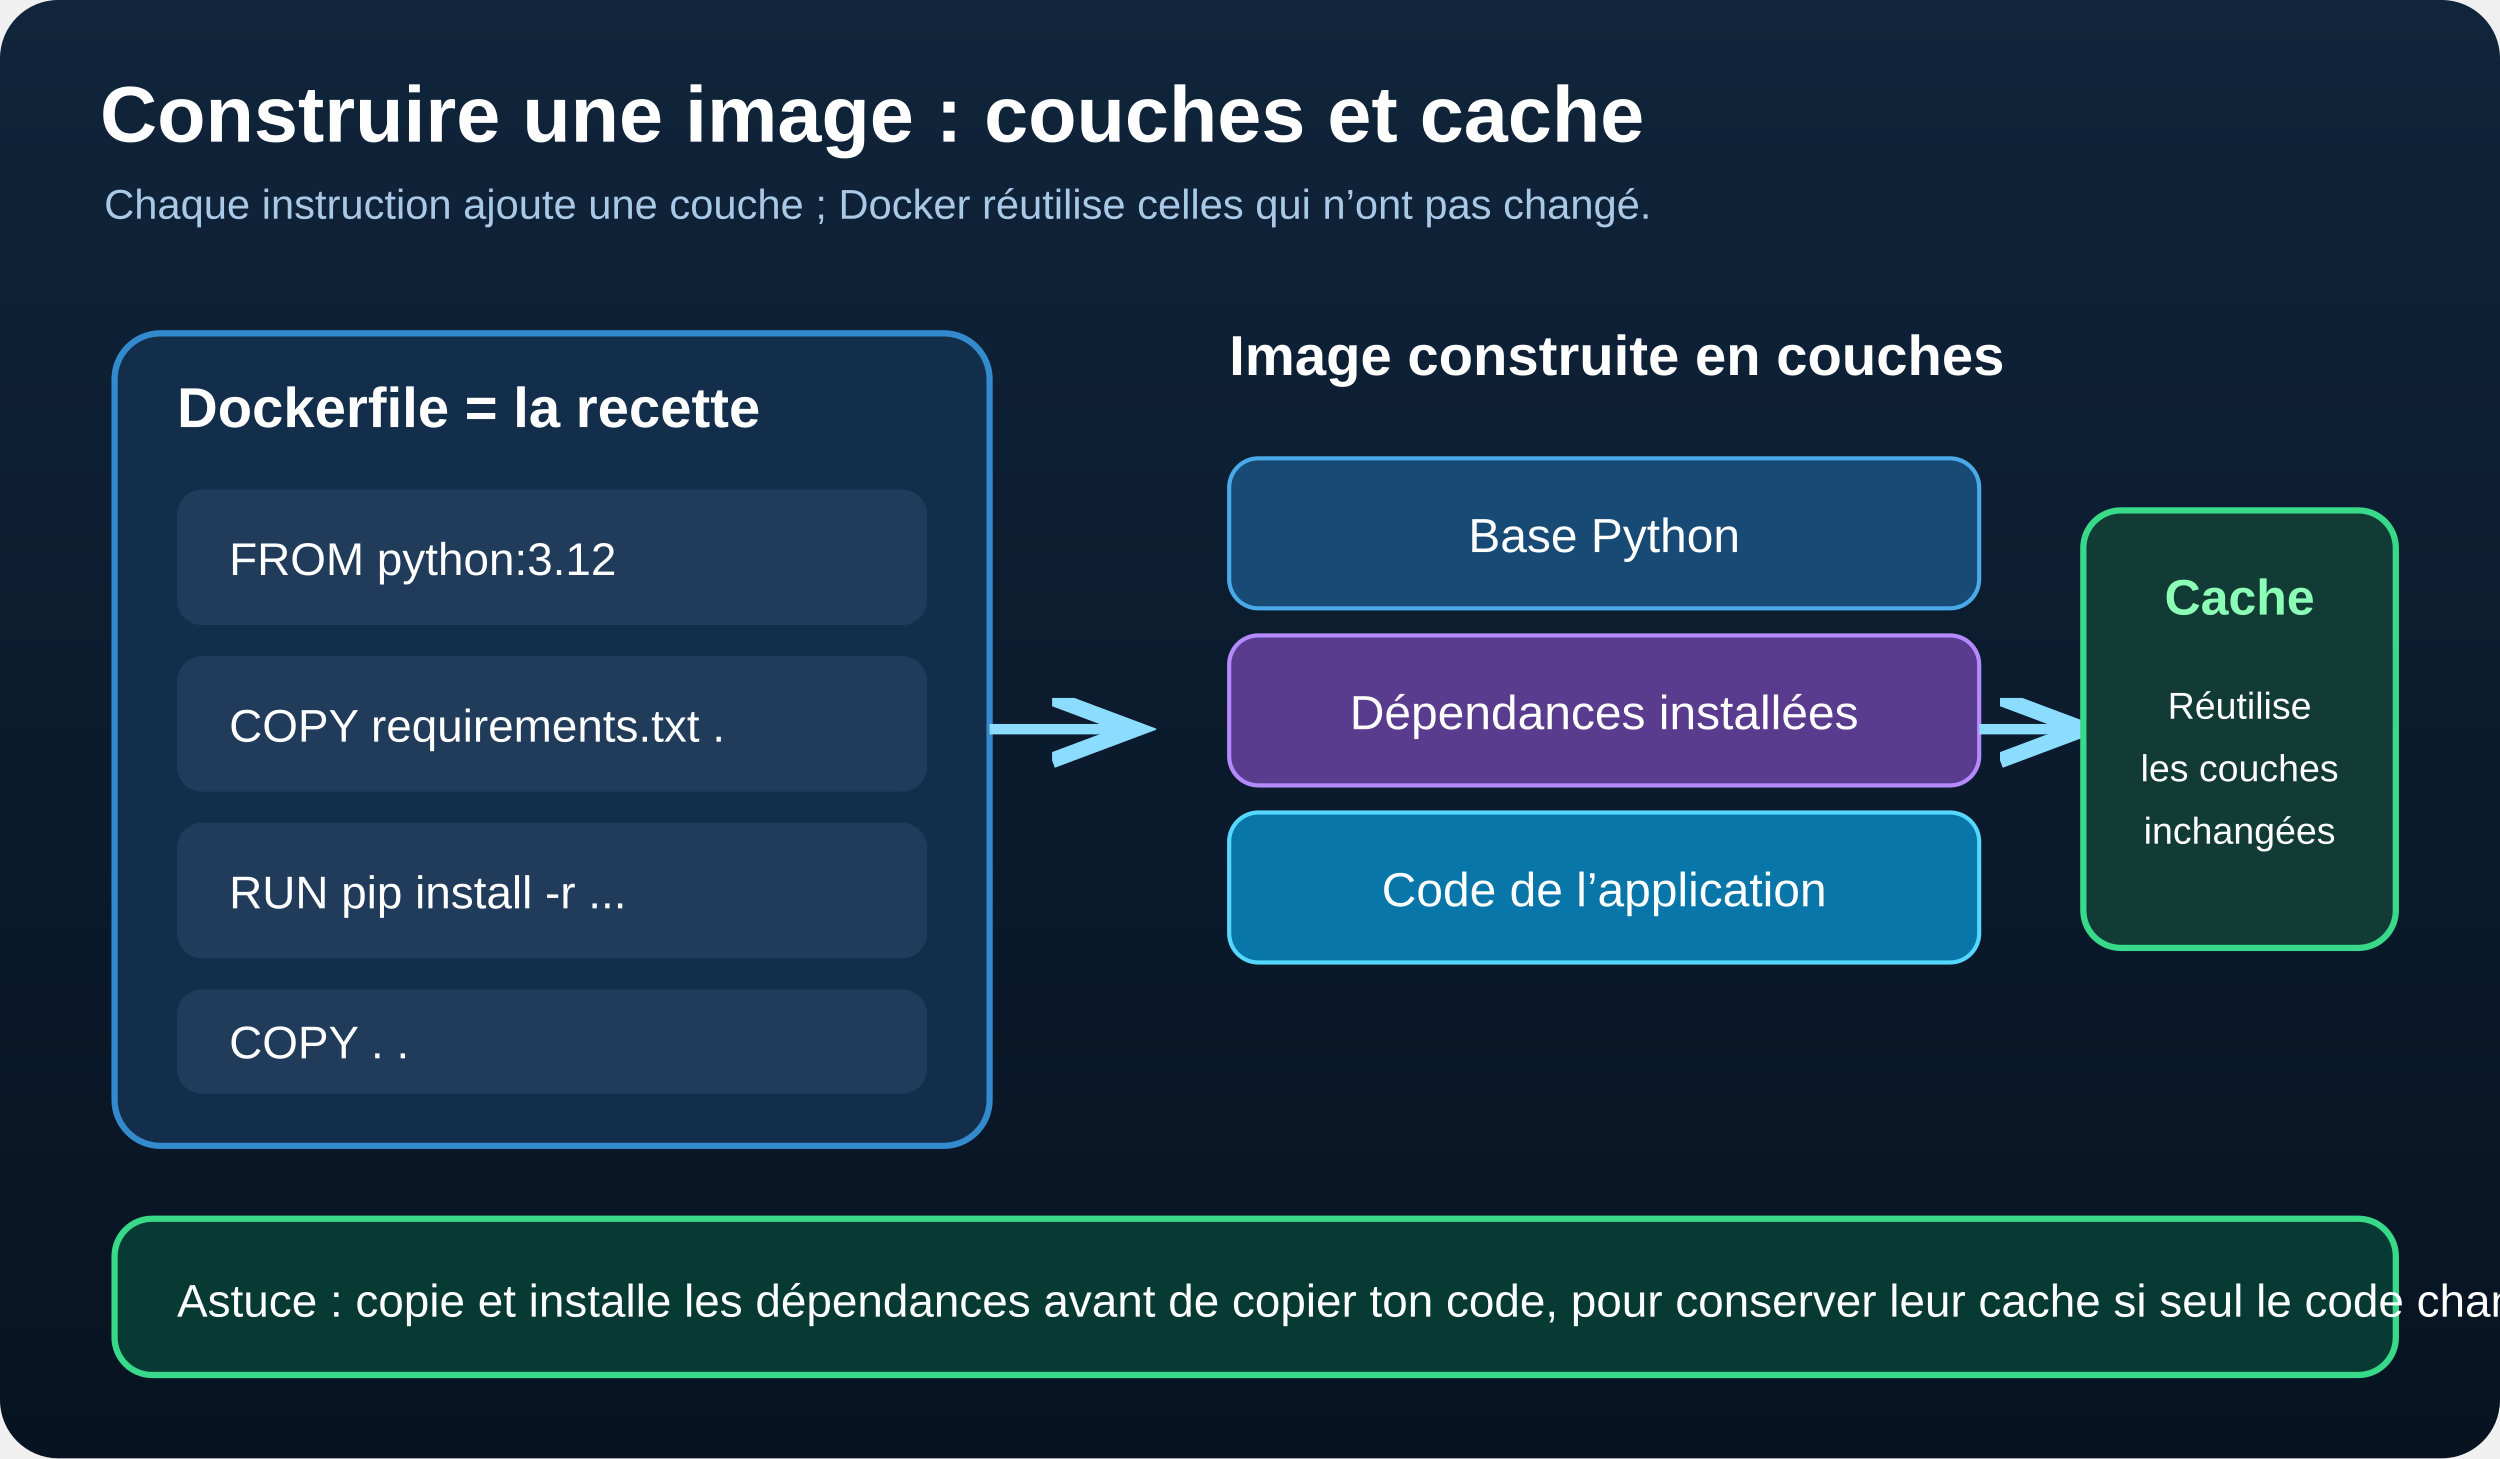
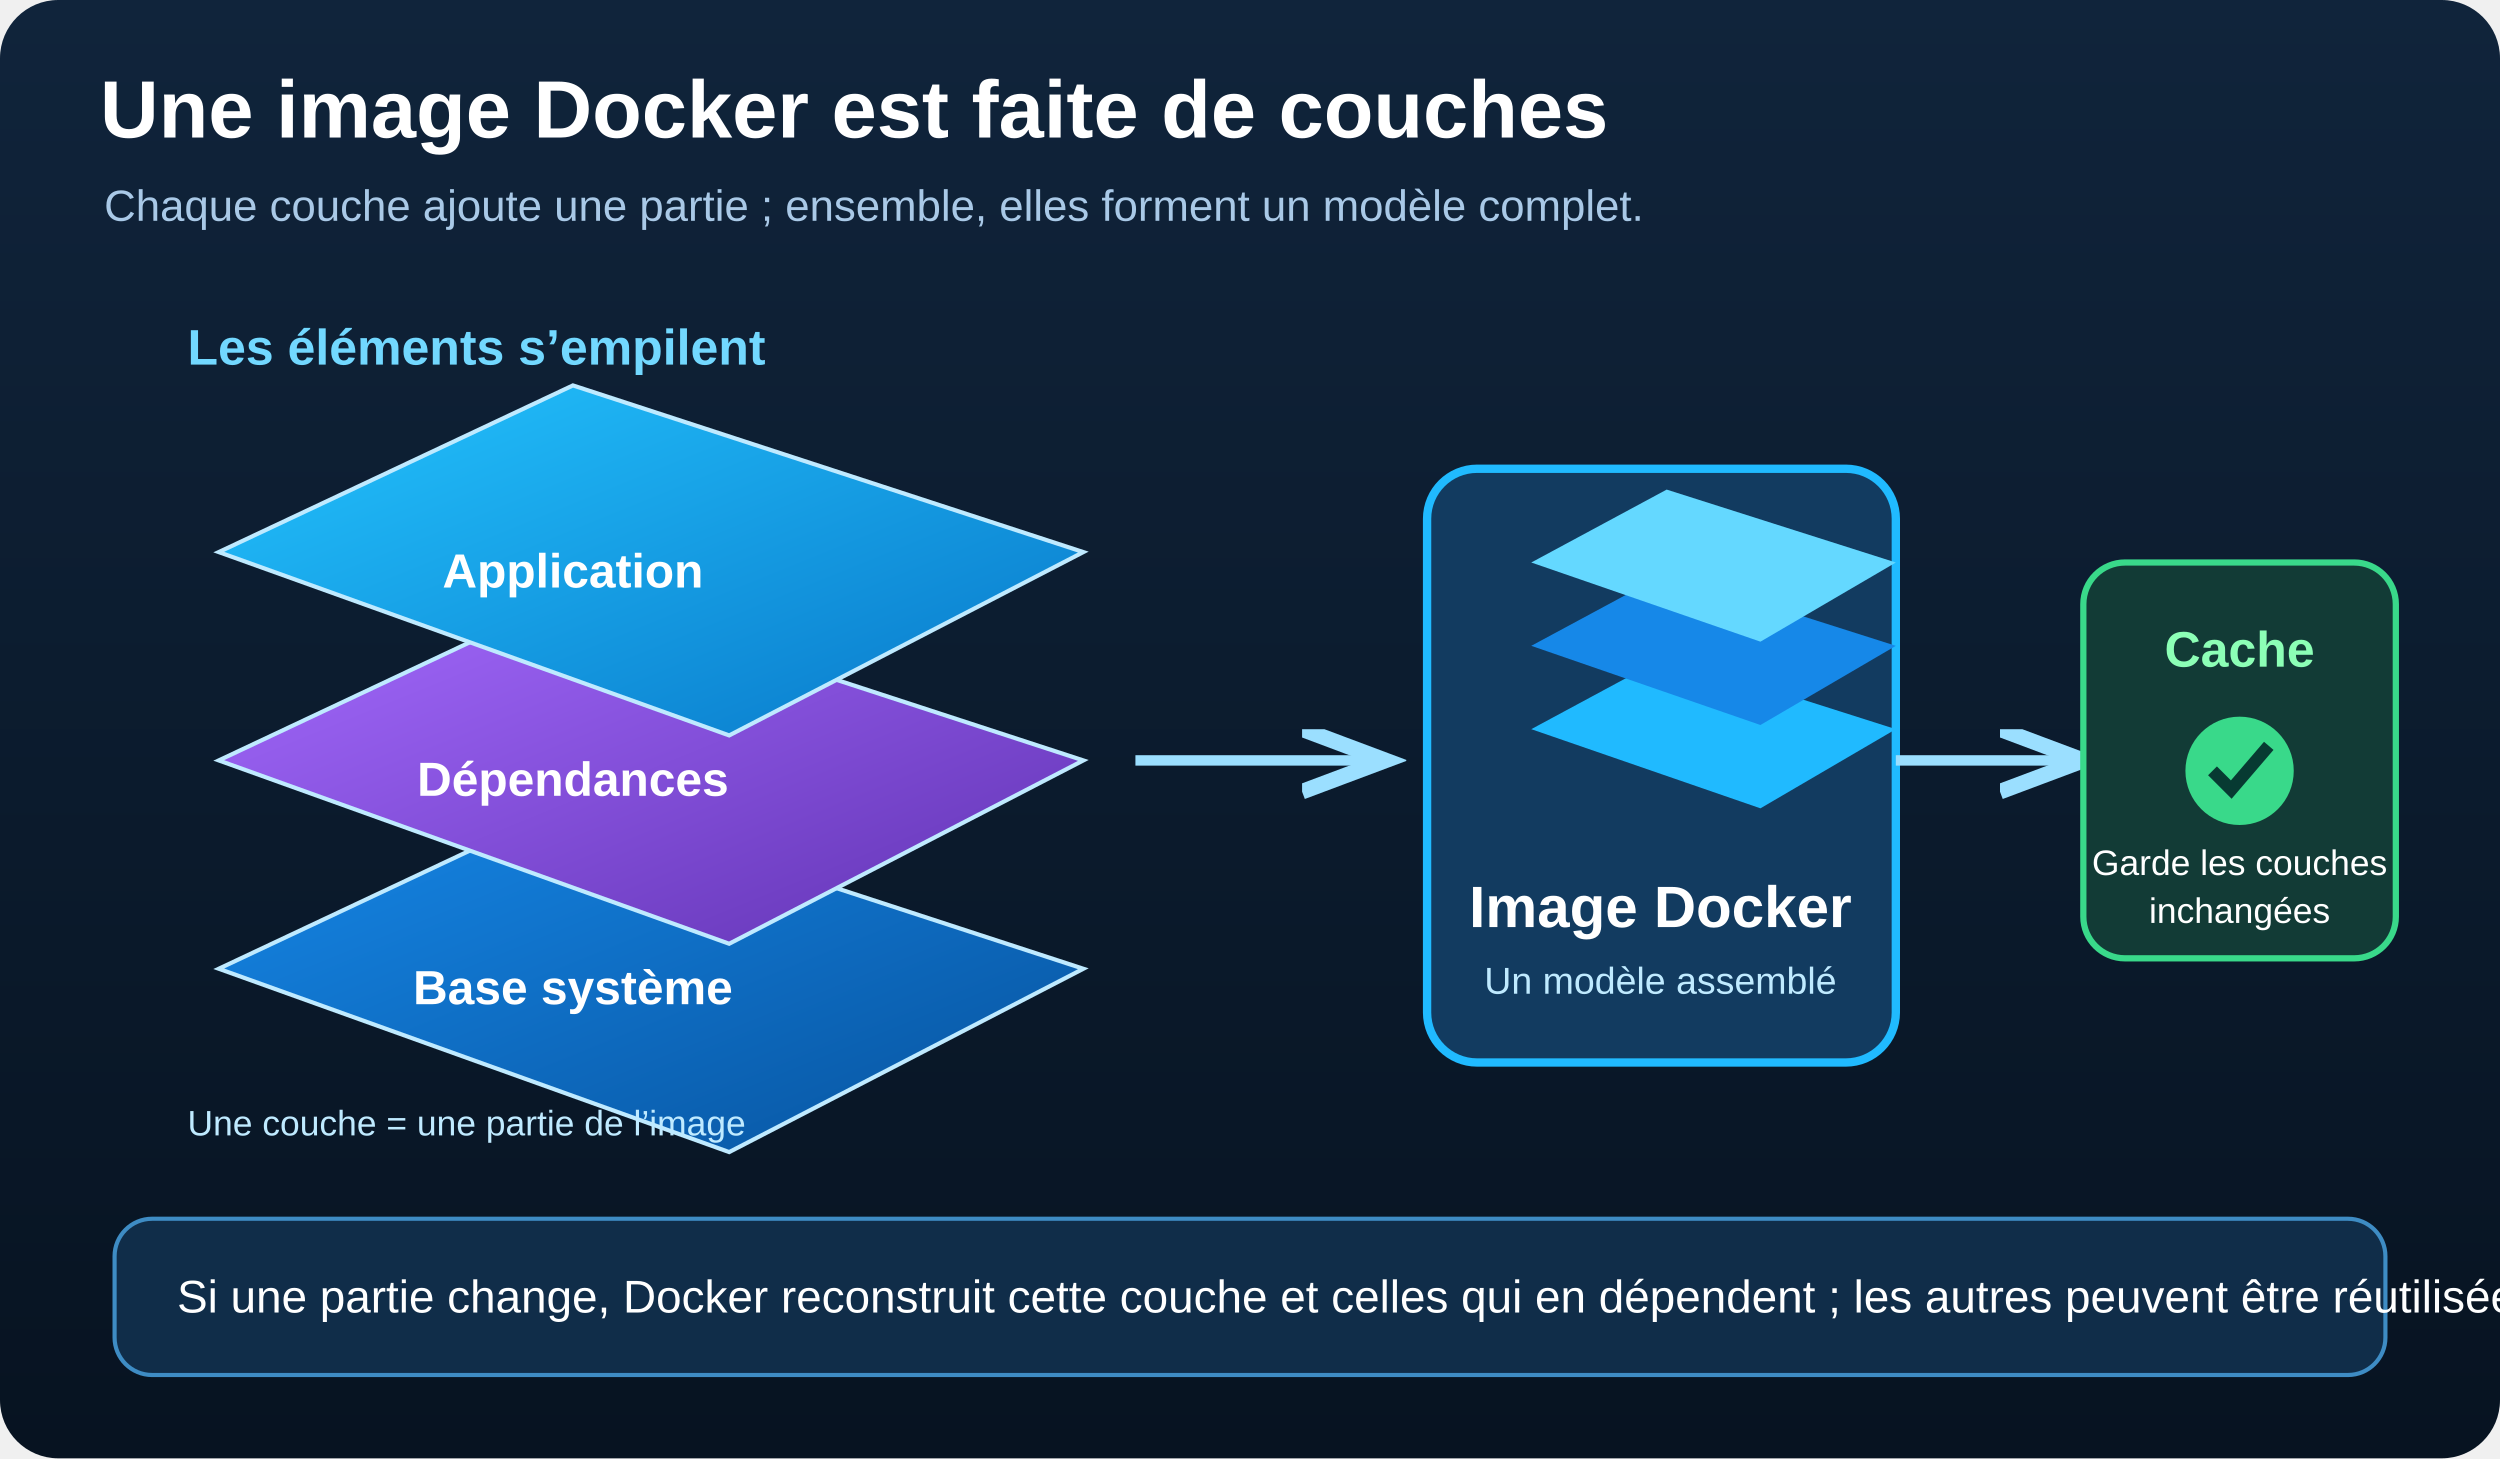
<svg xmlns="http://www.w3.org/2000/svg" width="1200" height="700" viewBox="0 0 1200 700">
  <defs>
    <linearGradient id="bg" x2="0" y2="1">
      <stop stop-color="#10243b" />
      <stop offset="1" stop-color="#071321" />
    </linearGradient>
-     <marker id="a" markerWidth="10" markerHeight="10" refX="8" refY="3" orient="auto">
-       <path d="M0 0L8 3L0 6" fill="none" stroke="#8bdcff" stroke-width="1.5" />
+     <linearGradient id="c1" x2="1" y2="1">
+       <stop stop-color="#1688e8" />
+       <stop offset="1" stop-color="#07529d" />
+     </linearGradient>
+     <linearGradient id="c2" x2="1" y2="1">
+       <stop stop-color="#a56bff" />
+       <stop offset="1" stop-color="#6032b2" />
+     </linearGradient>
+     <linearGradient id="c3" x2="1" y2="1">
+       <stop stop-color="#24c5ff" />
+       <stop offset="1" stop-color="#0876c8" />
+     </linearGradient>
+     <marker id="arr" markerWidth="10" markerHeight="10" refX="8" refY="3" orient="auto">
+       <path d="M0 0L8 3L0 6" fill="none" stroke="#9bdfff" stroke-width="1.5" />
    </marker>
  </defs>
  <rect width="1200" height="700" rx="28" fill="url(#bg)" />
-   <text x="48" y="68" fill="#fff" font-size="38" font-weight="700" font-family="Arial">Construire une image : couches et cache</text>
-   <text x="50" y="105" fill="#a9c9e7" font-size="20" font-family="Arial">Chaque instruction ajoute une couche ; Docker réutilise celles qui n’ont pas changé.</text>
  <g font-family="Arial">
-     <rect x="55" y="160" width="420" height="390" rx="22" fill="#122e4b" stroke="#338bce" stroke-width="3" />
-     <text x="85" y="205" fill="#fff" font-size="27" font-weight="bold">Dockerfile = la recette</text>
-     <rect x="85" y="235" width="360" height="65" rx="12" fill="#203c5a" />
-     <text x="110" y="276" fill="#fff" font-size="22">FROM python:3.12</text>
-     <rect x="85" y="315" width="360" height="65" rx="12" fill="#203c5a" />
-     <text x="110" y="356" fill="#fff" font-size="22">COPY requirements.txt .</text>
-     <rect x="85" y="395" width="360" height="65" rx="12" fill="#203c5a" />
-     <text x="110" y="436" fill="#fff" font-size="22">RUN pip install -r ...</text>
-     <rect x="85" y="475" width="360" height="50" rx="12" fill="#203c5a" />
-     <text x="110" y="508" fill="#fff" font-size="22">COPY . .</text>
-     <path d="M475 350H545" stroke="#8bdcff" stroke-width="5" marker-end="url(#a)" />
-     <text x="590" y="180" fill="#fff" font-size="27" font-weight="bold">Image construite en couches</text>
-     <g>
-       <rect x="590" y="220" width="360" height="72" rx="14" fill="#174b75" stroke="#4aa9e8" stroke-width="2" />
-       <text x="770" y="265" text-anchor="middle" fill="#fff" font-size="23">Base Python</text>
-       <rect x="590" y="305" width="360" height="72" rx="14" fill="#5a3c8e" stroke="#b68aff" stroke-width="2" />
-       <text x="770" y="350" text-anchor="middle" fill="#fff" font-size="23">Dépendances installées</text>
-       <rect x="590" y="390" width="360" height="72" rx="14" fill="#0876a9" stroke="#55d7ff" stroke-width="2" />
-       <text x="770" y="435" text-anchor="middle" fill="#fff" font-size="23">Code de l’application</text>
+     <text x="48" y="66" fill="#fff" font-size="39" font-weight="700">Une image Docker est faite de couches</text>
+     <text x="50" y="106" fill="#a9c9e7" font-size="21">Chaque couche ajoute une partie ; ensemble, elles forment un modèle complet.</text>
+     <text x="90" y="175" fill="#72d8ff" font-size="24" font-weight="bold">Les éléments s’empilent</text>
+     <g stroke="#bfeaff" stroke-width="2">
+       <path d="M105 465l170-80 245 80-170 88z" fill="url(#c1)" />
+       <path d="M105 365l170-80 245 80-170 88z" fill="url(#c2)" />
+       <path d="M105 265l170-80 245 80-170 88z" fill="url(#c3)" />
    </g>
-     <path d="M950 350H1000" stroke="#8bdcff" stroke-width="5" marker-end="url(#a)" />
-     <rect x="1000" y="245" width="150" height="210" rx="18" fill="#123b36" stroke="#39d98a" stroke-width="3" />
-     <text x="1075" y="295" fill="#8cffb6" font-size="24" text-anchor="middle" font-weight="bold">Cache</text>
-     <text x="1075" y="345" fill="#fff" font-size="18" text-anchor="middle">Réutilise</text>
-     <text x="1075" y="375" fill="#fff" font-size="18" text-anchor="middle">les couches</text>
-     <text x="1075" y="405" fill="#fff" font-size="18" text-anchor="middle">inchangées</text>
-     <rect x="55" y="585" width="1095" height="75" rx="18" fill="#073a32" stroke="#39d98a" stroke-width="3" />
-     <text x="85" y="632" fill="#fff" font-size="22" font-family="Arial">Astuce : copie et installe les dépendances avant de copier ton code, pour conserver leur cache si seul le code change.</text>
+     <g fill="#fff" font-size="23" font-weight="bold">
+       <text x="275" y="282" text-anchor="middle">Application</text>
+       <text x="275" y="382" text-anchor="middle">Dépendances</text>
+       <text x="275" y="482" text-anchor="middle">Base système</text>
+     </g>
+     <path d="M545 365H665" stroke="#9bdfff" stroke-width="5" marker-end="url(#arr)" />
+     <rect x="685" y="225" width="225" height="285" rx="24" fill="#123b60" stroke="#20baff" stroke-width="4" />
+     <g transform="translate(735 285)">
+       <path d="M0 65l65-35 110 35-65 38z" fill="#20baff" />
+       <path d="M0 25l65-35 110 35-65 38z" fill="#1688e8" />
+       <path d="M0 -15l65-35 110 35-65 38z" fill="#64d8ff" />
+     </g>
+     <text x="797" y="445" fill="#fff" font-size="28" text-anchor="middle" font-weight="bold">Image Docker</text>
+     <text x="797" y="477" fill="#bfeaff" font-size="18" text-anchor="middle">Un modèle assemblé</text>
+     <path d="M910 365H1000" stroke="#9bdfff" stroke-width="5" marker-end="url(#arr)" />
+     <rect x="1000" y="270" width="150" height="190" rx="20" fill="#123b36" stroke="#39d98a" stroke-width="3" />
+     <text x="1075" y="320" fill="#8cffb6" font-size="24" text-anchor="middle" font-weight="bold">Cache</text>
+     <circle cx="1075" cy="370" r="26" fill="#39d98a" />
+     <path d="M1062 370l9 9 18-21" stroke="#073a32" stroke-width="6" fill="none" />
+     <text x="1075" y="420" fill="#fff" font-size="17" text-anchor="middle">Garde les couches</text>
+     <text x="1075" y="443" fill="#fff" font-size="17" text-anchor="middle">inchangées</text>
+     <rect x="55" y="585" width="1090" height="75" rx="18" fill="#102d49" stroke="#3e8cc4" stroke-width="2" />
+     <text x="85" y="630" fill="#fff" font-size="22">Si une partie change, Docker reconstruit cette couche et celles qui en dépendent ; les autres peuvent être réutilisées.</text>
+     <text x="90" y="545" fill="#bfeaff" font-size="17">Une couche = une partie de l’image</text>
  </g>
</svg>
